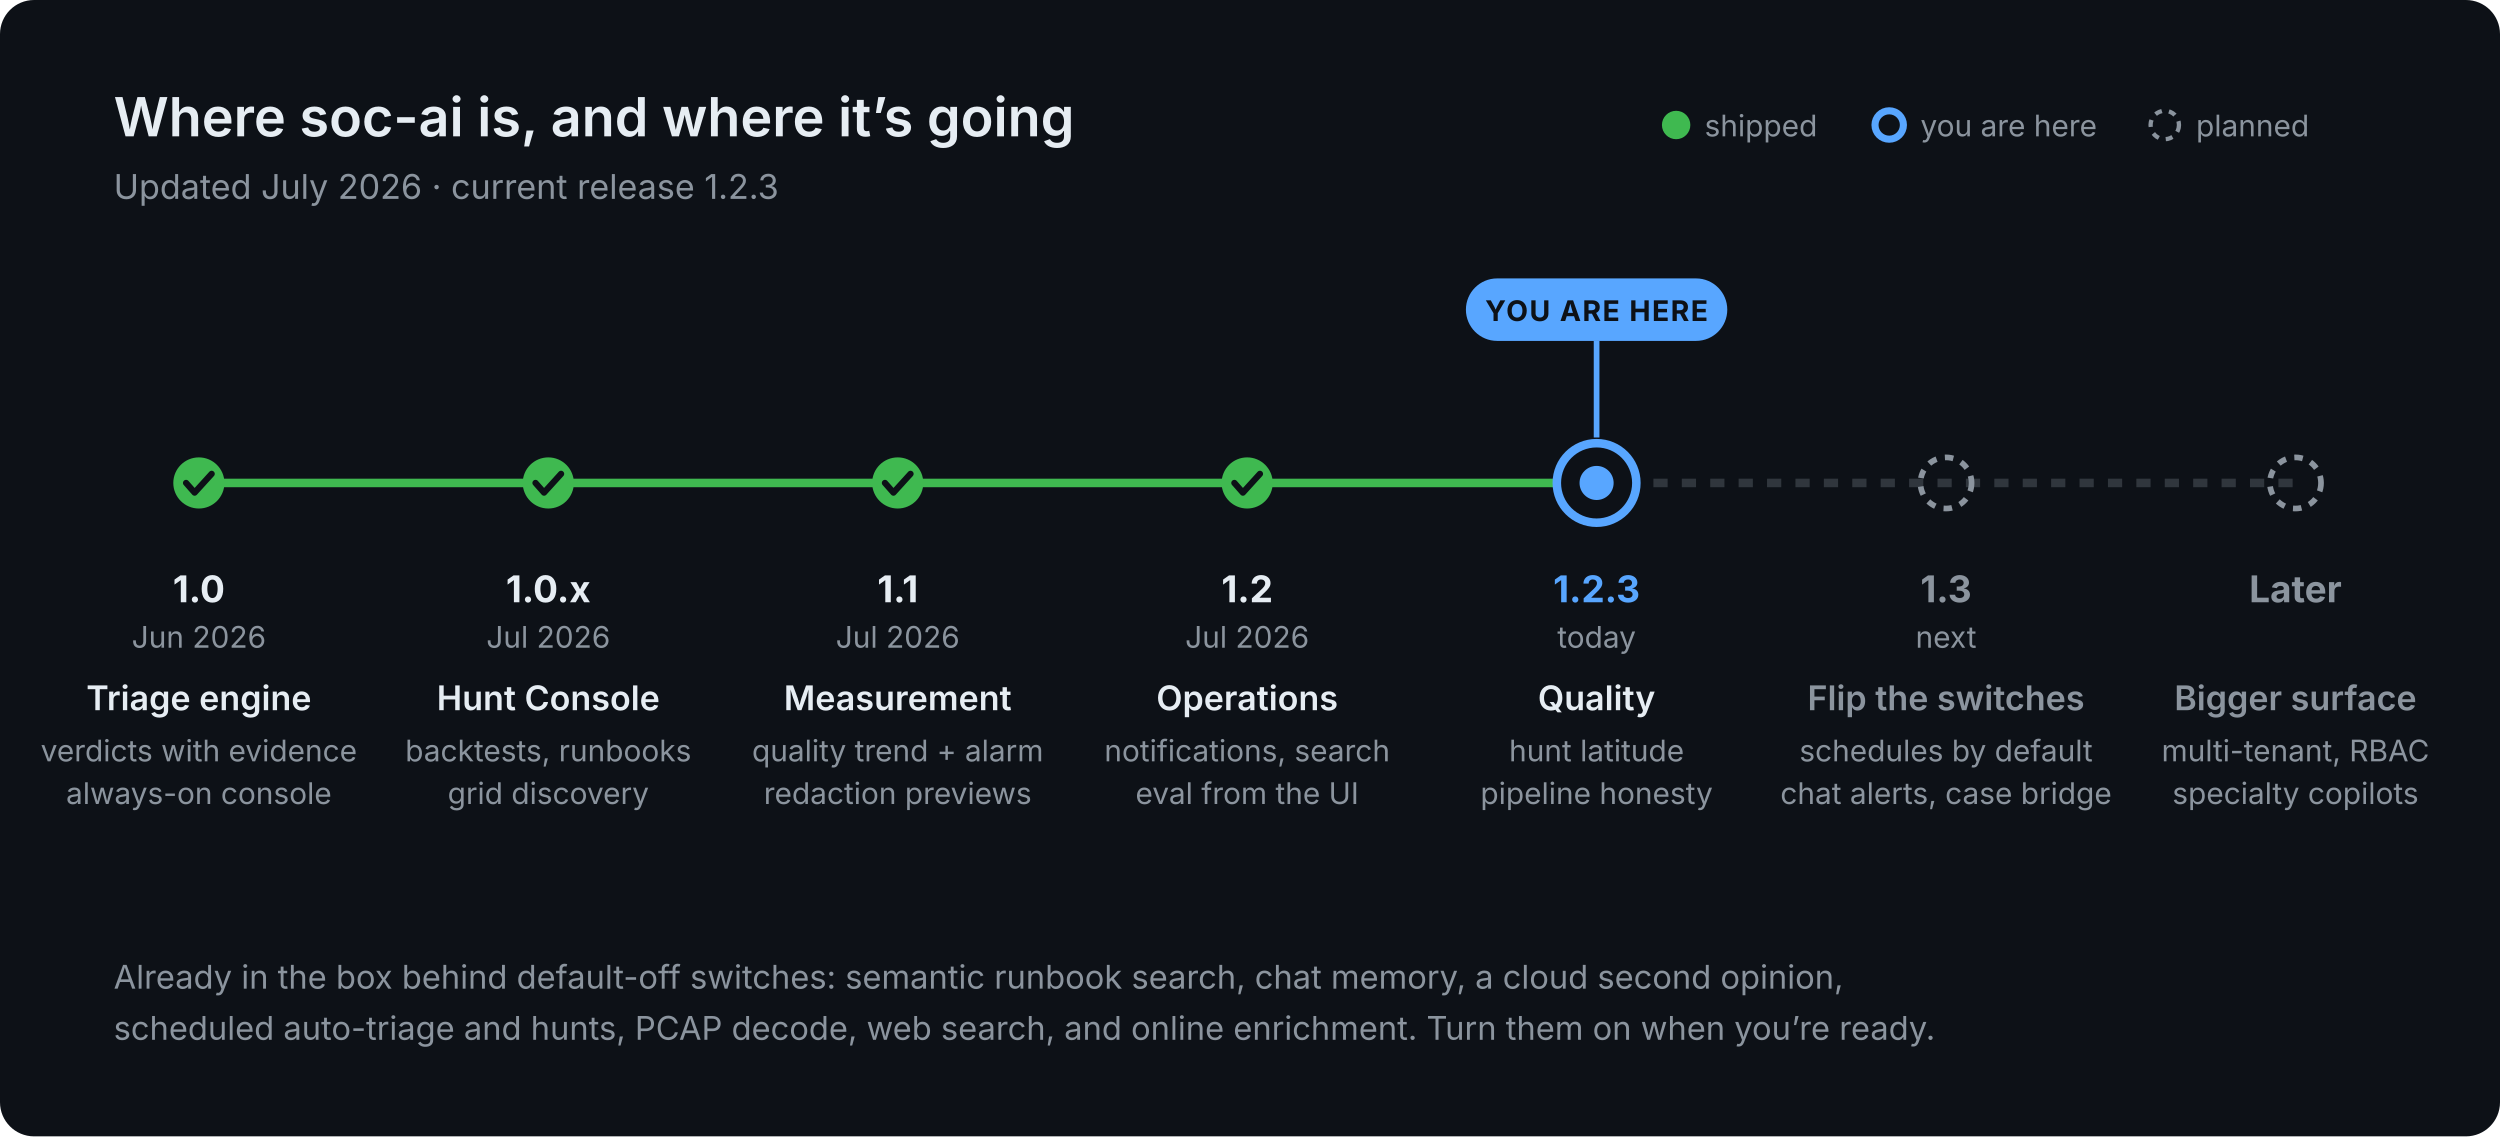
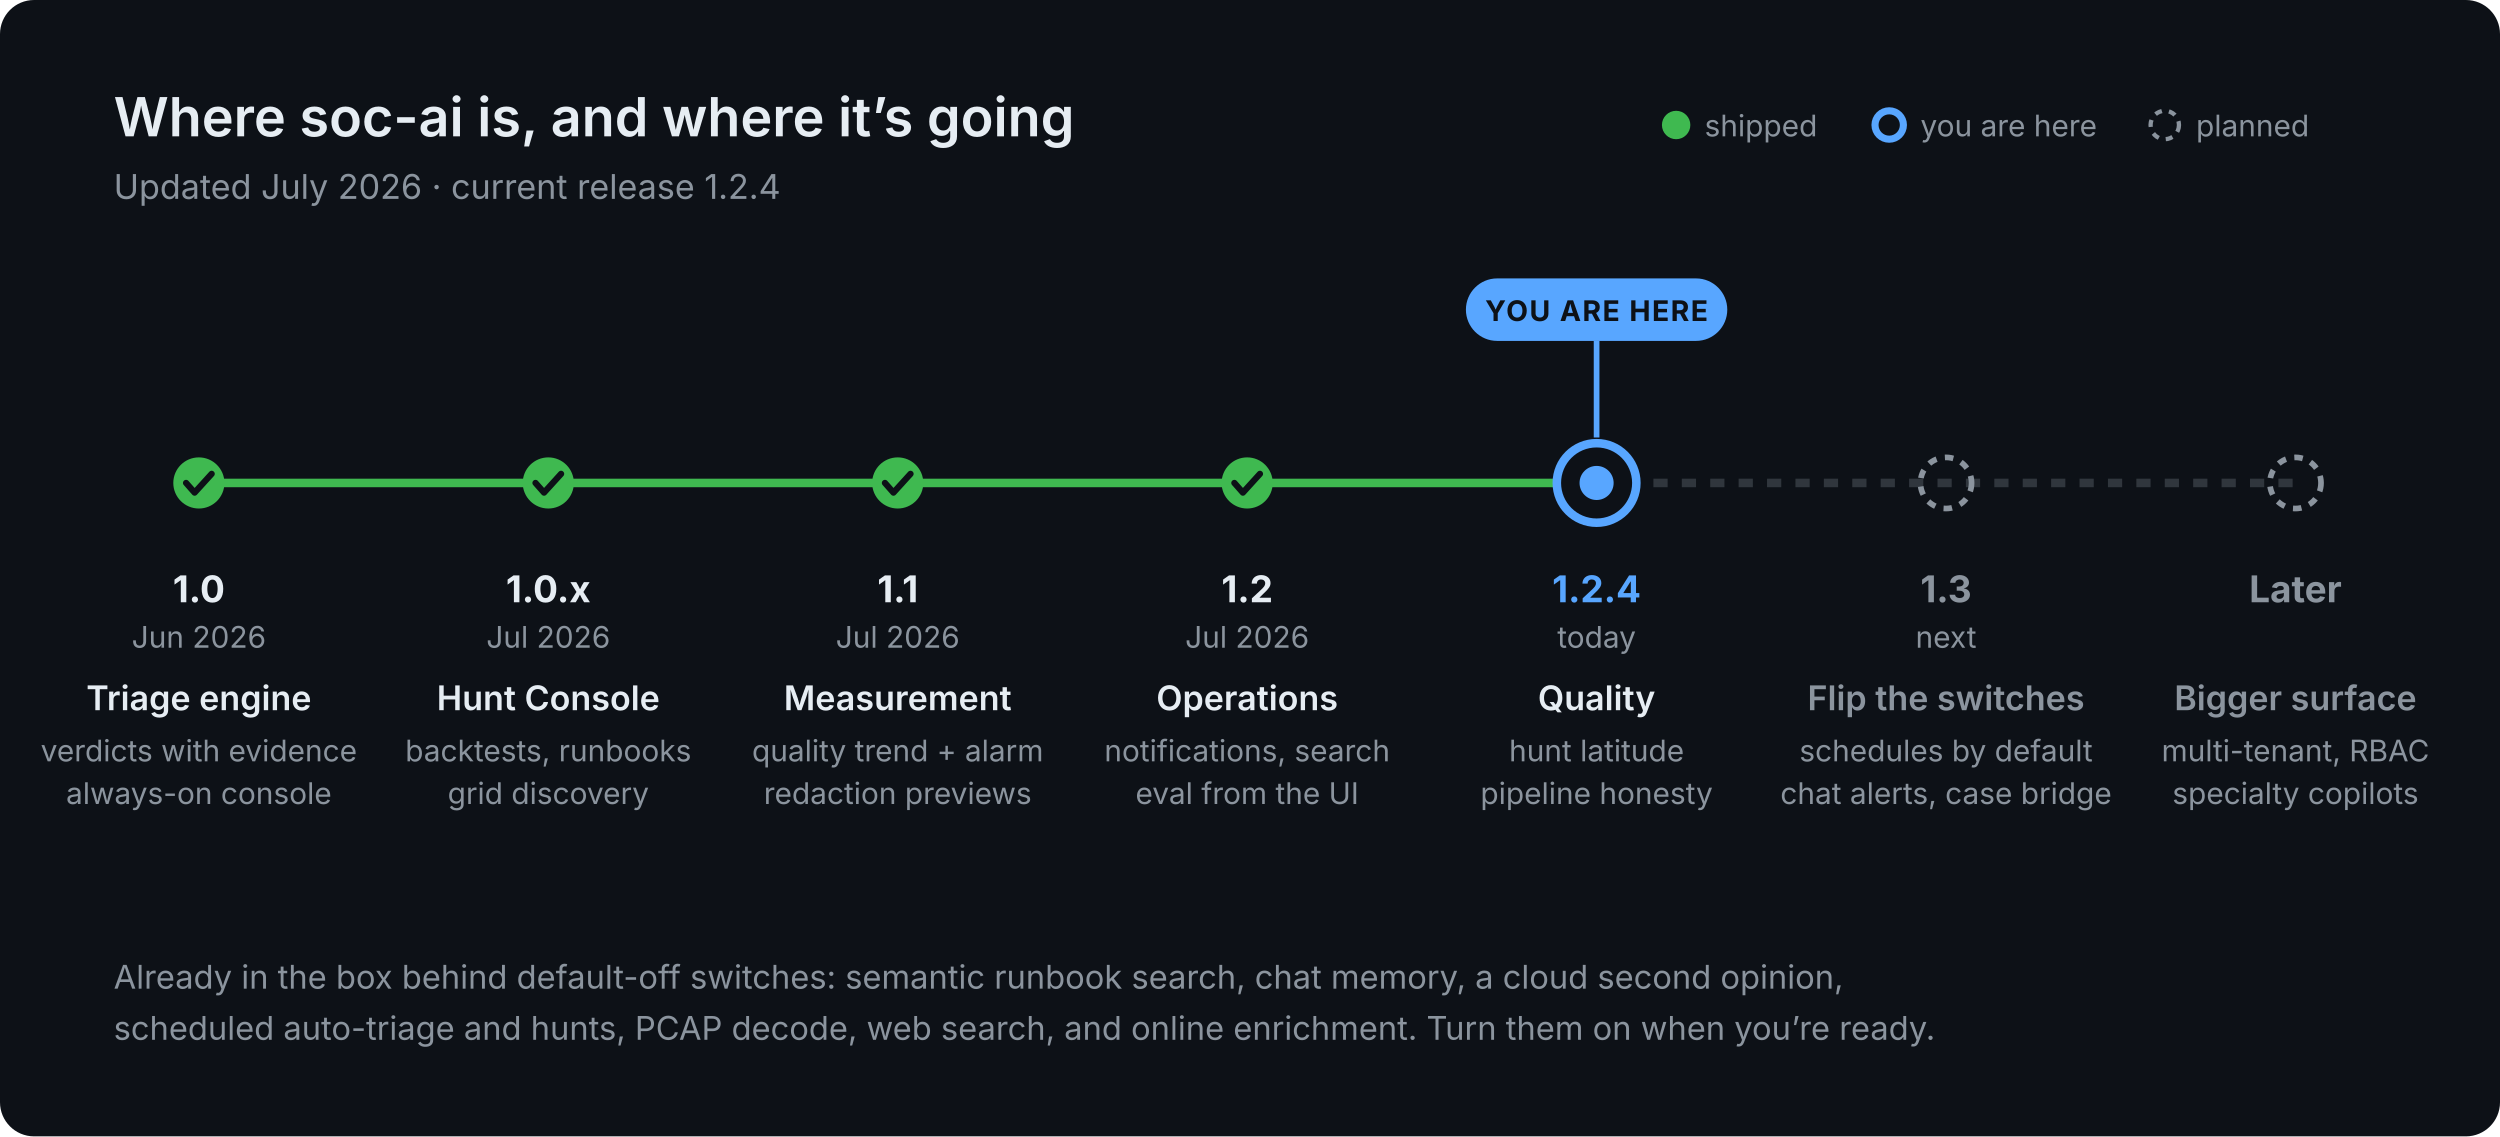
- <svg xmlns="http://www.w3.org/2000/svg" width="880" height="400" viewBox="0 0 880 400" role="img" aria-label="soc-ai roadmap: versions 1.0 through 1.2 shipped, 1.2.3 is current, 1.3 and later are planned">
+ <svg xmlns="http://www.w3.org/2000/svg" width="880" height="400" viewBox="0 0 880 400" role="img" aria-label="soc-ai roadmap: versions 1.0 through 1.2 shipped, 1.2.4 is current, 1.3 and later are planned">
  <style>
    text { font-family: ui-sans-serif, system-ui, -apple-system, "Segoe UI", sans-serif; }
    .title { font-size: 19px; font-weight: 600; fill: #e6edf3; }
    .subtitle { font-size: 12px; fill: #8b949e; }
    .ver { font-size: 13px; font-weight: 700; fill: #e6edf3; }
    .ver-now { font-size: 13px; font-weight: 700; fill: #58a6ff; }
    .ver-future { font-size: 13px; font-weight: 700; fill: #8b949e; }
    .date { font-size: 10.5px; fill: #8b949e; }
    .theme { font-size: 12px; font-weight: 600; fill: #e6edf3; }
    .theme-future { font-size: 12px; font-weight: 600; fill: #8b949e; }
    .detail { font-size: 10.5px; fill: #8b949e; }
    .flag { font-size: 10px; font-weight: 700; fill: #0d1117; letter-spacing: 0.5px; }
    .legend { font-size: 10.5px; fill: #8b949e; }
    .caption { font-size: 11.5px; fill: #8b949e; }
  </style>
  <rect x="0" y="0" width="880" height="400" rx="12" fill="#0d1117" />
  <text x="40" y="48" class="title">Where soc-ai is, and where it’s going</text>
-   <text x="40" y="70" class="subtitle">Updated July 2026 · current release 1.2.3</text>
+   <text x="40" y="70" class="subtitle">Updated July 2026 · current release 1.2.4</text>
  <circle cx="590" cy="44" r="5" fill="#3fb950" />
  <text x="600" y="48" class="legend">shipped</text>
  <circle cx="665" cy="44" r="5" fill="none" stroke="#58a6ff" stroke-width="2.5" />
  <text x="676" y="48" class="legend">you are here</text>
  <circle cx="762" cy="44" r="5" fill="none" stroke="#8b949e" stroke-width="1.5" stroke-dasharray="2.5,2.5" />
  <text x="773" y="48" class="legend">planned</text>
  <line x1="70" y1="170" x2="562" y2="170" stroke="#3fb950" stroke-width="3" />
  <line x1="562" y1="170" x2="808" y2="170" stroke="#30363d" stroke-width="3" stroke-dasharray="5,5" />
  <rect x="516" y="98" width="92" height="22" rx="11" fill="#58a6ff" />
  <text x="562" y="113" text-anchor="middle" class="flag">YOU ARE HERE</text>
  <line x1="562" y1="120" x2="562" y2="154" stroke="#58a6ff" stroke-width="2" />
  <circle cx="70" cy="170" r="9" fill="#3fb950" />
  <path d="M 65.5 170 l 3 3.4 l 6 -6.6" stroke="#0d1117" stroke-width="2.2" fill="none" stroke-linecap="round" stroke-linejoin="round" />
  <text x="70" y="212" text-anchor="middle" class="ver">1.0</text>
  <text x="70" y="228" text-anchor="middle" class="date">Jun 2026</text>
  <text x="70" y="250" text-anchor="middle" class="theme">Triage engine</text>
  <text x="70" y="268" text-anchor="middle" class="detail">verdicts with evidence</text>
  <text x="70" y="283" text-anchor="middle" class="detail">always-on console</text>
  <circle cx="193" cy="170" r="9" fill="#3fb950" />
  <path d="M 188.5 170 l 3 3.4 l 6 -6.6" stroke="#0d1117" stroke-width="2.2" fill="none" stroke-linecap="round" stroke-linejoin="round" />
  <text x="193" y="212" text-anchor="middle" class="ver">1.0.x</text>
  <text x="193" y="228" text-anchor="middle" class="date">Jul 2026</text>
  <text x="193" y="250" text-anchor="middle" class="theme">Hunt Console</text>
  <text x="193" y="268" text-anchor="middle" class="detail">backtests, runbooks</text>
  <text x="193" y="283" text-anchor="middle" class="detail">grid discovery</text>
  <circle cx="316" cy="170" r="9" fill="#3fb950" />
  <path d="M 311.5 170 l 3 3.4 l 6 -6.6" stroke="#0d1117" stroke-width="2.2" fill="none" stroke-linecap="round" stroke-linejoin="round" />
  <text x="316" y="212" text-anchor="middle" class="ver">1.1</text>
  <text x="316" y="228" text-anchor="middle" class="date">Jul 2026</text>
  <text x="316" y="250" text-anchor="middle" class="theme">Measurement</text>
  <text x="316" y="268" text-anchor="middle" class="detail">quality trend + alarm</text>
  <text x="316" y="283" text-anchor="middle" class="detail">redaction previews</text>
  <circle cx="439" cy="170" r="9" fill="#3fb950" />
  <path d="M 434.5 170 l 3 3.4 l 6 -6.6" stroke="#0d1117" stroke-width="2.2" fill="none" stroke-linecap="round" stroke-linejoin="round" />
  <text x="439" y="212" text-anchor="middle" class="ver">1.2</text>
  <text x="439" y="228" text-anchor="middle" class="date">Jul 2026</text>
  <text x="439" y="250" text-anchor="middle" class="theme">Operations</text>
  <text x="439" y="268" text-anchor="middle" class="detail">notifications, search</text>
  <text x="439" y="283" text-anchor="middle" class="detail">eval from the UI</text>
  <circle cx="562" cy="170" r="14" fill="#0d1117" stroke="#58a6ff" stroke-width="3" />
  <circle cx="562" cy="170" r="6" fill="#58a6ff" />
-   <text x="562" y="212" text-anchor="middle" class="ver-now">1.2.3</text>
+   <text x="562" y="212" text-anchor="middle" class="ver-now">1.2.4</text>
  <text x="562" y="228" text-anchor="middle" class="date">today</text>
  <text x="562" y="250" text-anchor="middle" class="theme">Quality</text>
  <text x="562" y="268" text-anchor="middle" class="detail">hunt latitude</text>
  <text x="562" y="283" text-anchor="middle" class="detail">pipeline honesty</text>
  <circle cx="685" cy="170" r="9" fill="none" stroke="#8b949e" stroke-width="2" stroke-dasharray="3,3" />
  <text x="685" y="212" text-anchor="middle" class="ver-future">1.3</text>
  <text x="685" y="228" text-anchor="middle" class="date">next</text>
  <text x="685" y="250" text-anchor="middle" class="theme-future">Flip the switches</text>
  <text x="685" y="268" text-anchor="middle" class="detail">schedules by default</text>
  <text x="685" y="283" text-anchor="middle" class="detail">chat alerts, case bridge</text>
  <circle cx="808" cy="170" r="9" fill="none" stroke="#8b949e" stroke-width="2" stroke-dasharray="3,3" />
  <text x="808" y="212" text-anchor="middle" class="ver-future">Later</text>
  <text x="808" y="228" text-anchor="middle" class="date"> </text>
  <text x="808" y="250" text-anchor="middle" class="theme-future">Bigger surface</text>
  <text x="808" y="268" text-anchor="middle" class="detail">multi-tenant, RBAC</text>
  <text x="808" y="283" text-anchor="middle" class="detail">specialty copilots</text>
  <text x="40" y="348" class="caption">Already in the box behind default-off switches: semantic runbook search, chat memory, a cloud second opinion,</text>
  <text x="40" y="366" class="caption">scheduled auto-triage and hunts, PCAP decode, web search, and online enrichment. Turn them on when you’re ready.</text>
</svg>
